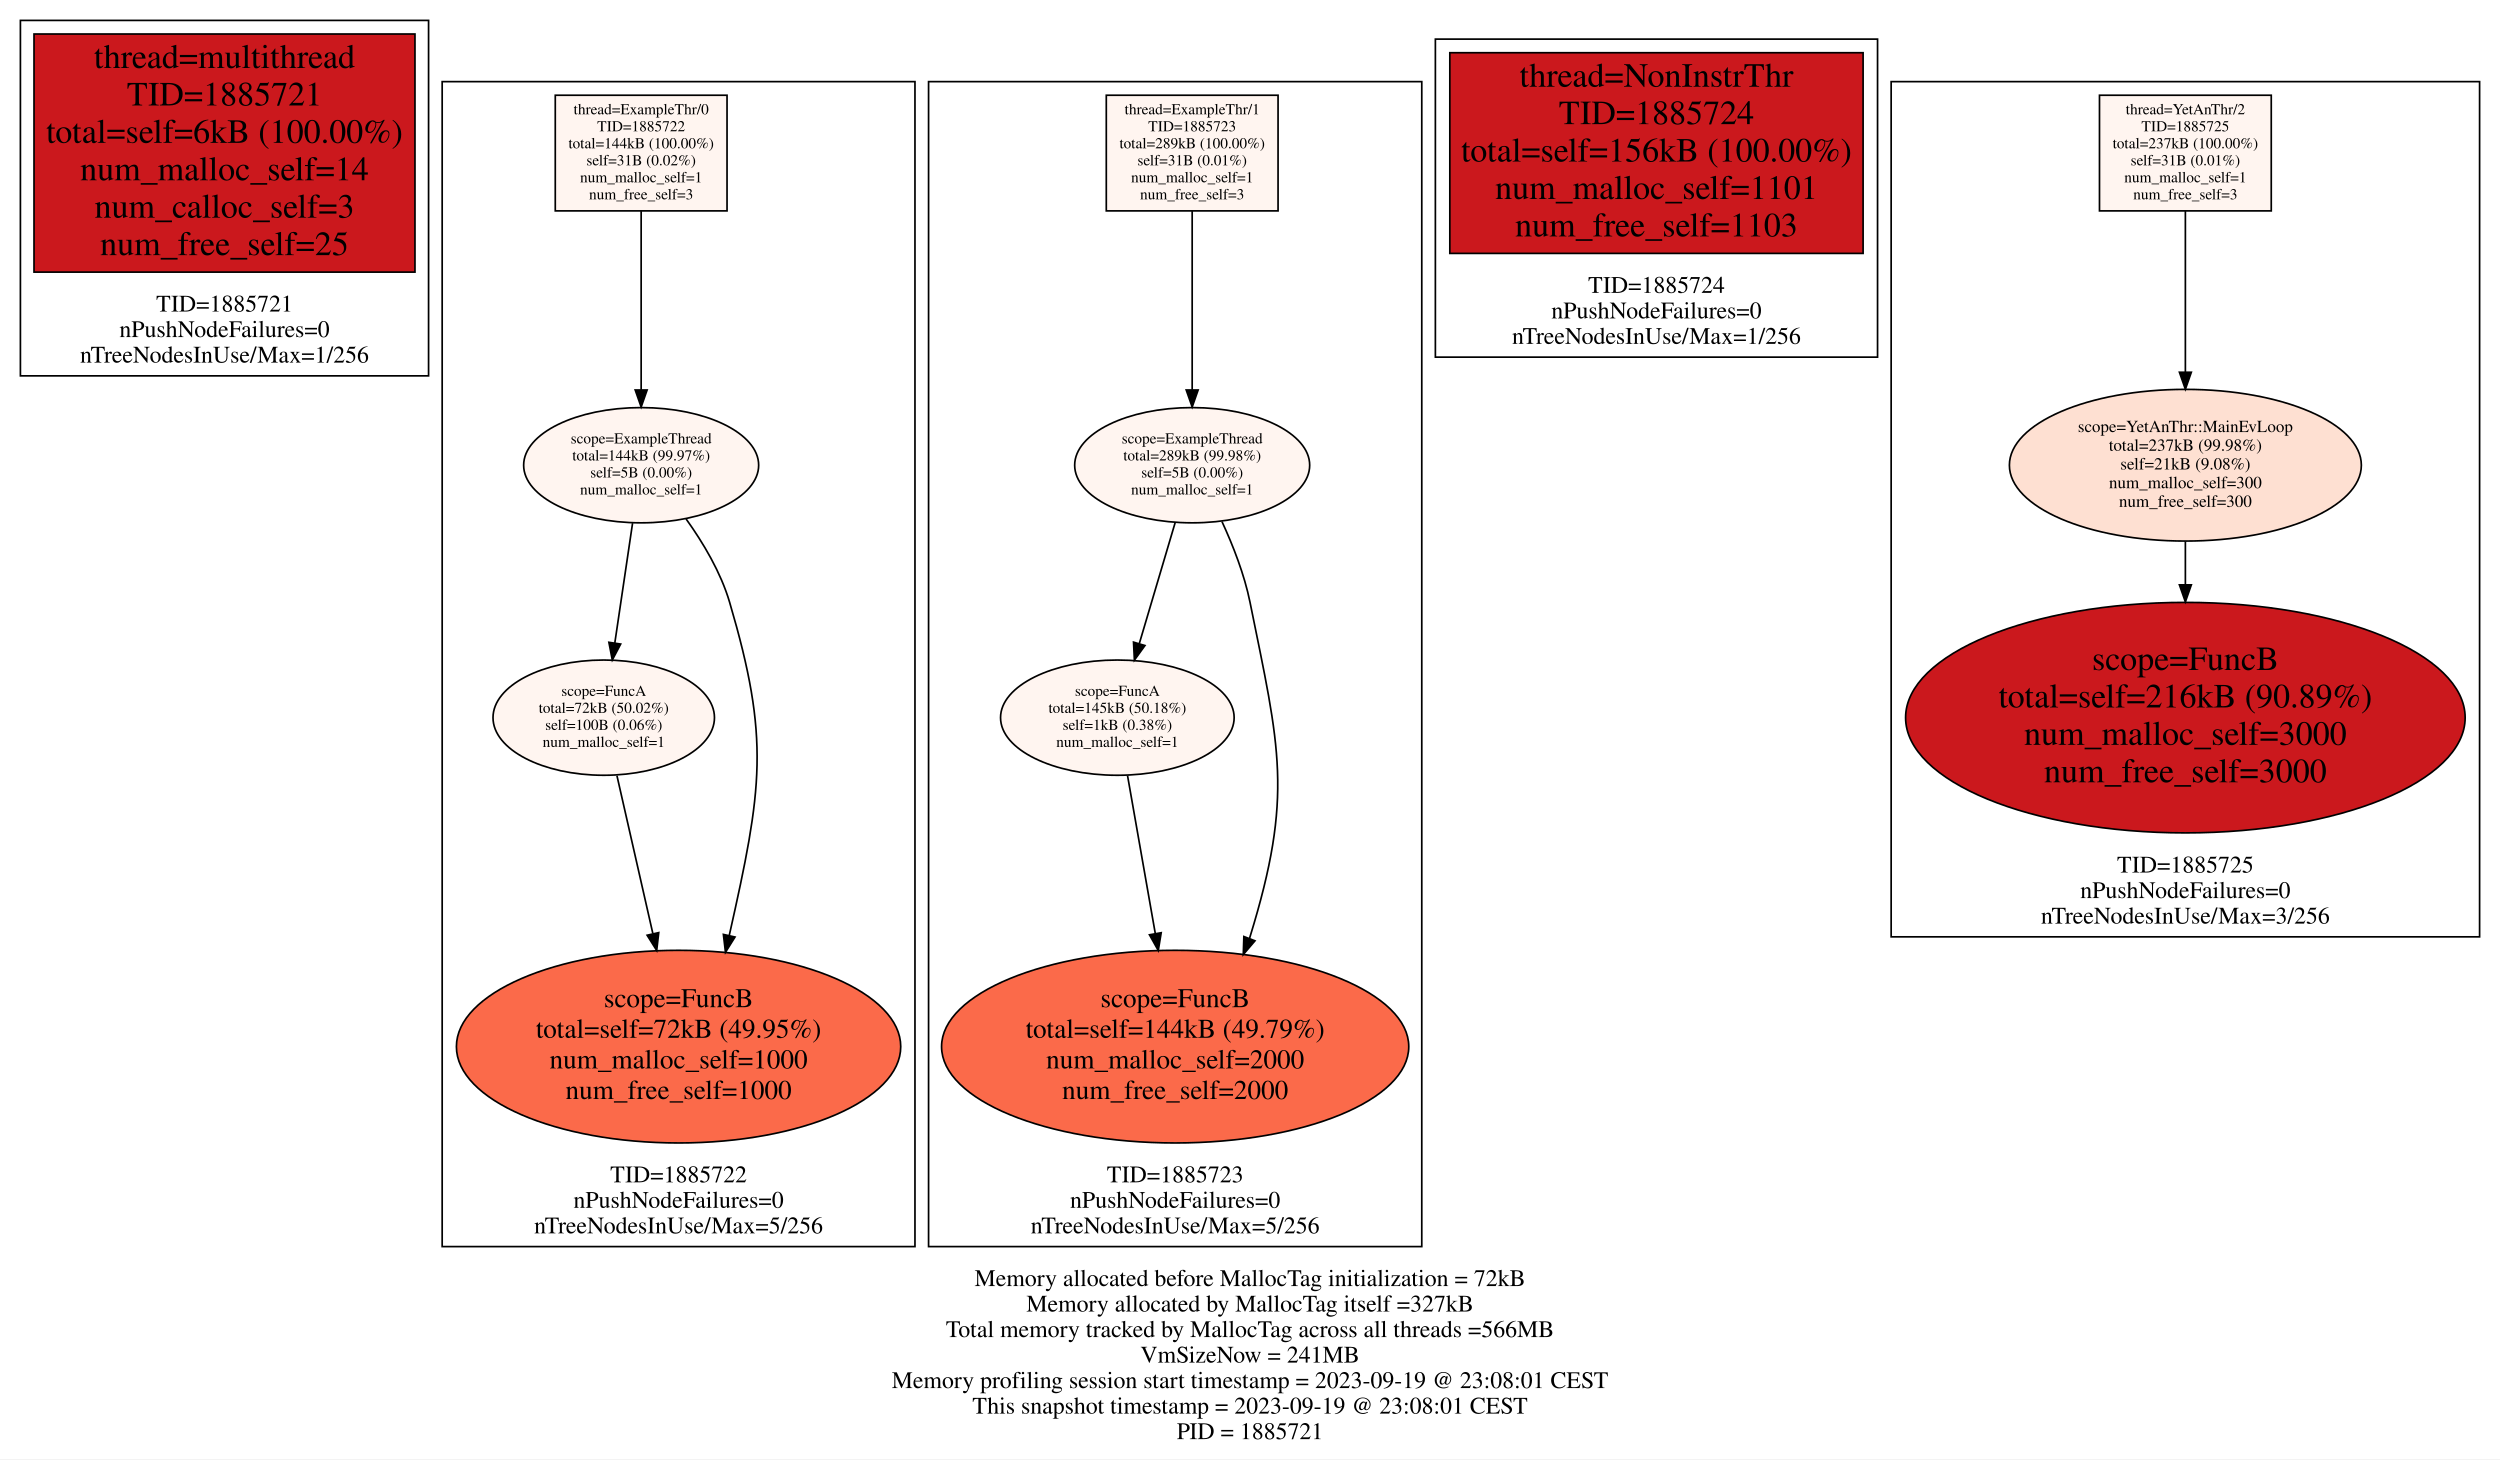
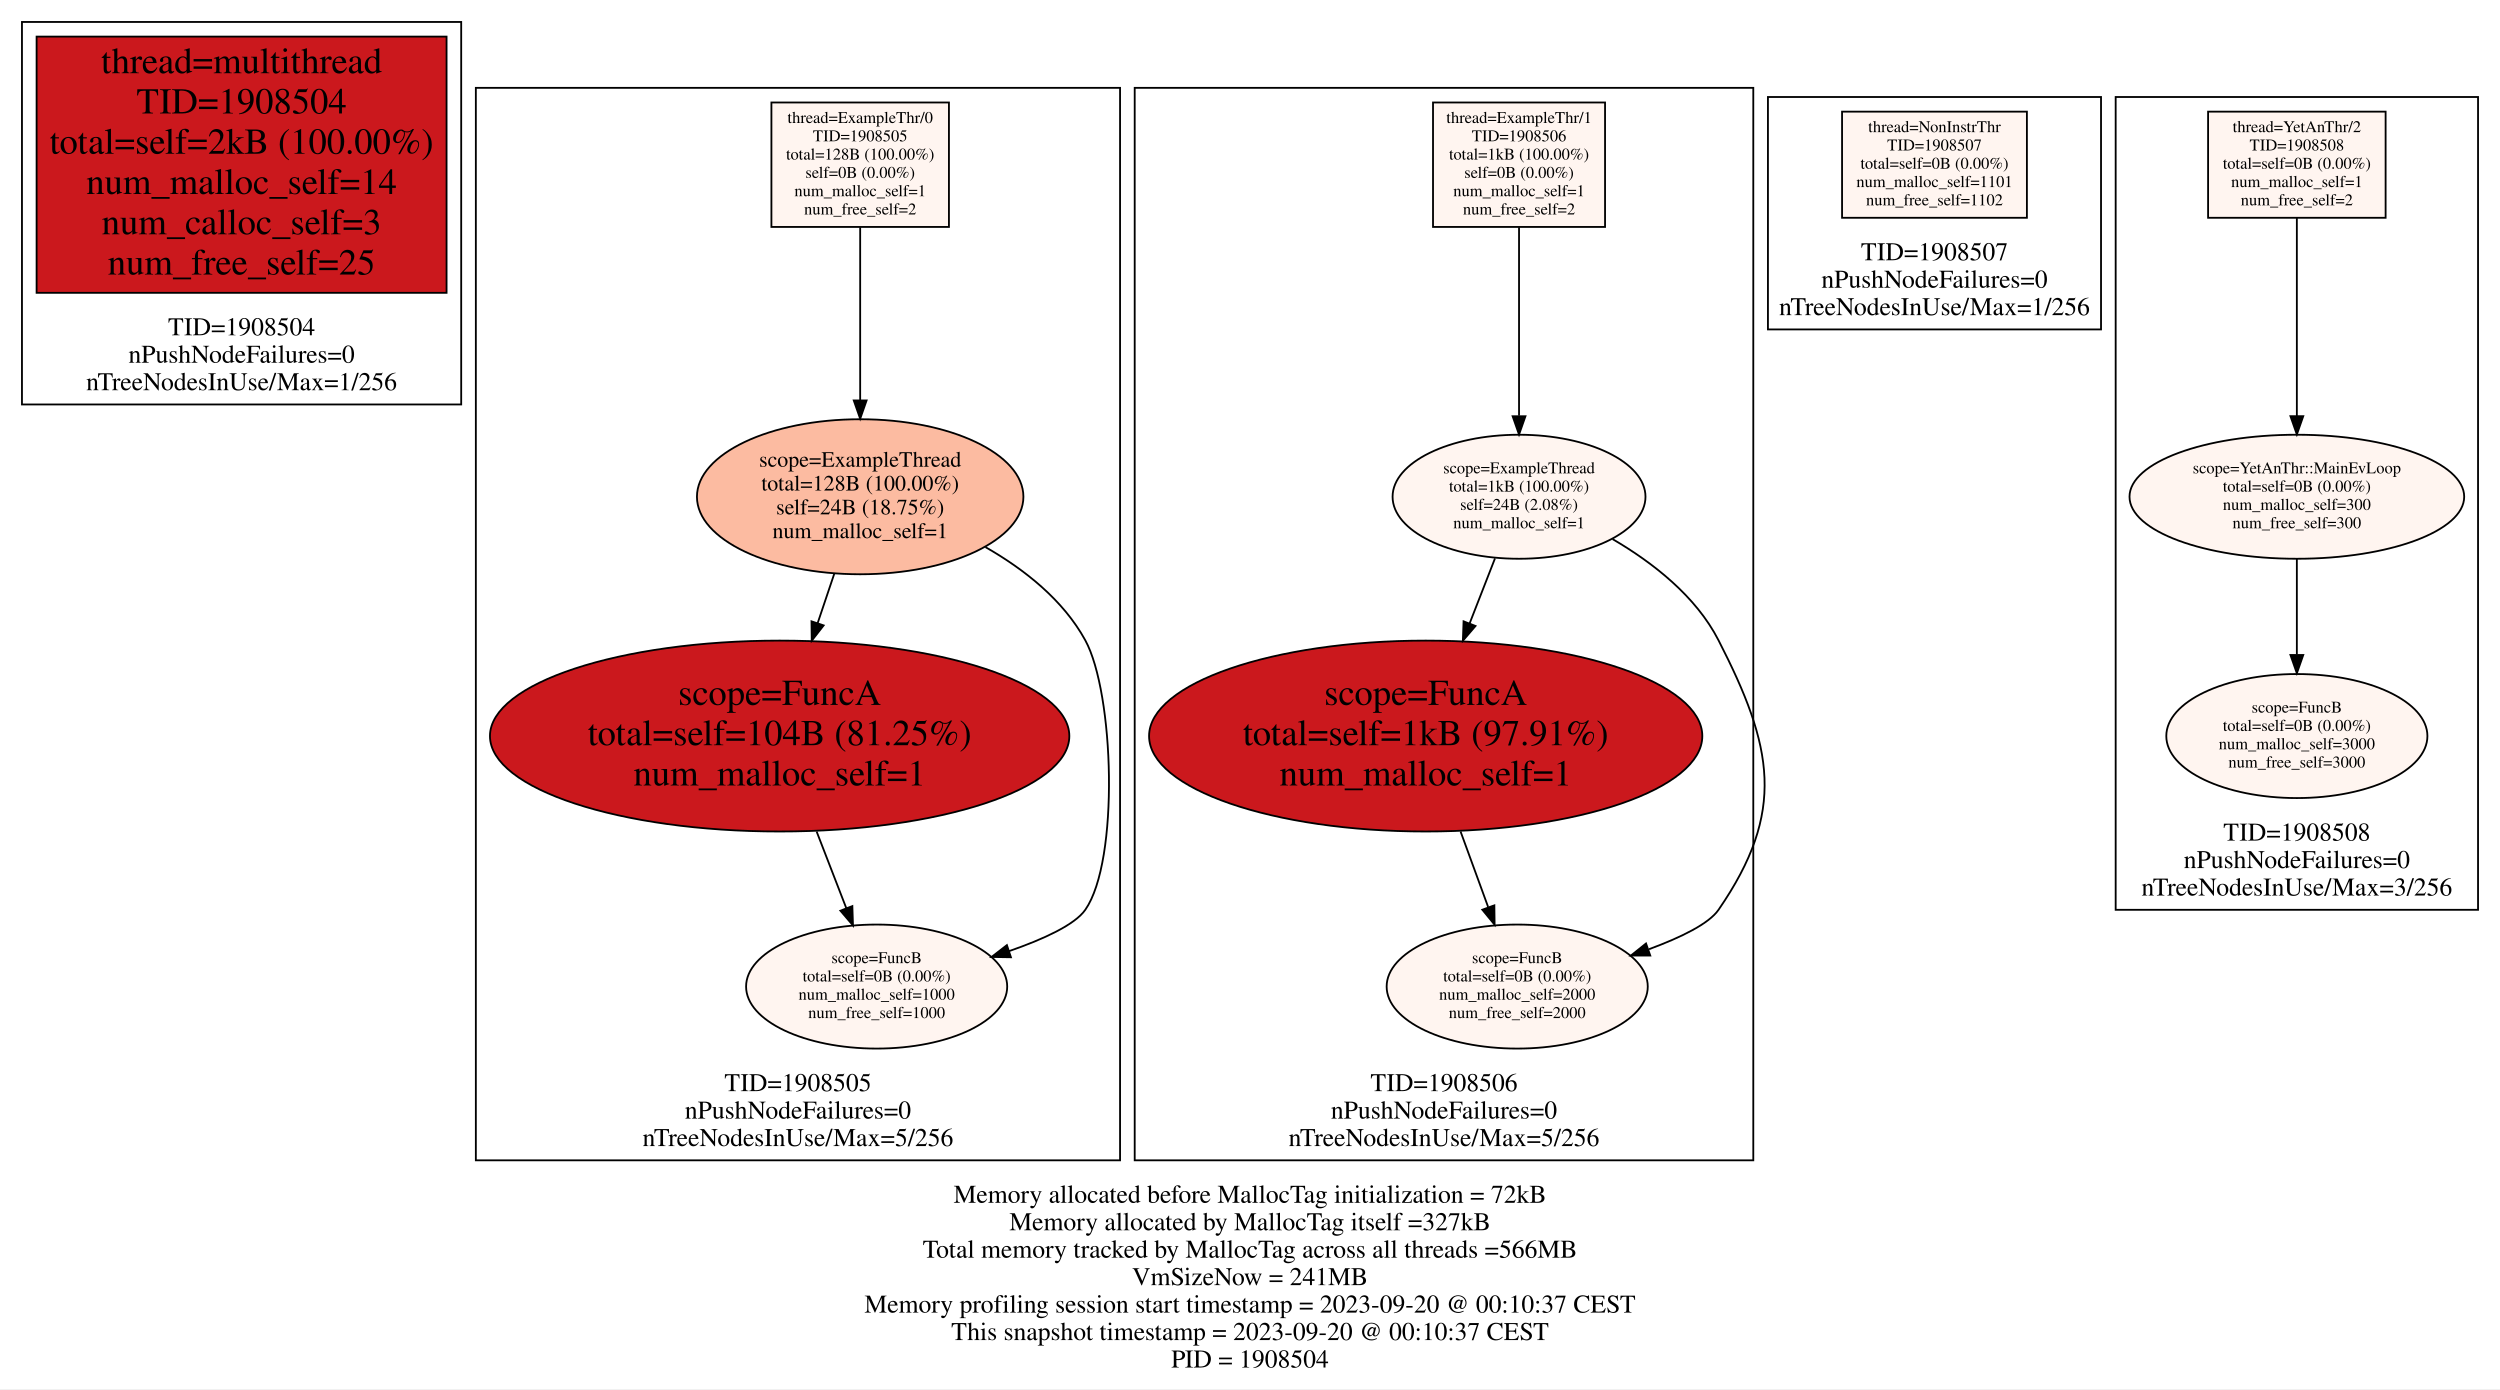
- <svg xmlns="http://www.w3.org/2000/svg" width="1470pt" height="858pt" viewBox="0.00 0.00 1470.00 858.00">
-   <g id="graph0" class="graph" transform="scale(1 1) rotate(0) translate(4 853.997)">
-     <polygon fill="#ffffff" stroke="transparent" points="-4,4 -4,-853.997 1466,-853.997 1466,4 -4,4" />
-     <text text-anchor="middle" x="731" y="-97.8" font-family="Times,serif" font-size="14.00" fill="#000000">Memory allocated before MallocTag initialization = 72kB</text>
-     <text text-anchor="middle" x="731" y="-82.8" font-family="Times,serif" font-size="14.00" fill="#000000">Memory allocated by MallocTag itself =327kB</text>
-     <text text-anchor="middle" x="731" y="-67.8" font-family="Times,serif" font-size="14.00" fill="#000000">Total memory tracked by MallocTag across all threads =566MB</text>
-     <text text-anchor="middle" x="731" y="-52.8" font-family="Times,serif" font-size="14.00" fill="#000000">VmSizeNow = 241MB</text>
-     <text text-anchor="middle" x="731" y="-37.8" font-family="Times,serif" font-size="14.00" fill="#000000">Memory profiling session start timestamp = 2023-09-19 @ 23:08:01 CEST</text>
-     <text text-anchor="middle" x="731" y="-22.8" font-family="Times,serif" font-size="14.00" fill="#000000">This snapshot timestamp = 2023-09-19 @ 23:08:01 CEST</text>
-     <text text-anchor="middle" x="731" y="-7.8" font-family="Times,serif" font-size="14.00" fill="#000000">PID = 1885721</text>
+ <svg xmlns="http://www.w3.org/2000/svg" width="1366pt" height="759pt" viewBox="0.00 0.00 1366.00 759.00">
+   <g id="graph0" class="graph" transform="scale(1 1) rotate(0) translate(4 755.0021)">
+     <polygon fill="#ffffff" stroke="transparent" points="-4,4 -4,-755.002 1362,-755.002 1362,4 -4,4" />
+     <text text-anchor="middle" x="679" y="-97.8" font-family="Times,serif" font-size="14.00" fill="#000000">Memory allocated before MallocTag initialization = 72kB</text>
+     <text text-anchor="middle" x="679" y="-82.8" font-family="Times,serif" font-size="14.00" fill="#000000">Memory allocated by MallocTag itself =327kB</text>
+     <text text-anchor="middle" x="679" y="-67.8" font-family="Times,serif" font-size="14.00" fill="#000000">Total memory tracked by MallocTag across all threads =566MB</text>
+     <text text-anchor="middle" x="679" y="-52.8" font-family="Times,serif" font-size="14.00" fill="#000000">VmSizeNow = 241MB</text>
+     <text text-anchor="middle" x="679" y="-37.8" font-family="Times,serif" font-size="14.00" fill="#000000">Memory profiling session start timestamp = 2023-09-20 @ 00:10:37 CEST</text>
+     <text text-anchor="middle" x="679" y="-22.8" font-family="Times,serif" font-size="14.00" fill="#000000">This snapshot timestamp = 2023-09-20 @ 00:10:37 CEST</text>
+     <text text-anchor="middle" x="679" y="-7.8" font-family="Times,serif" font-size="14.00" fill="#000000">PID = 1908504</text>
    <g id="clust1" class="cluster">
-       <polygon fill="none" stroke="#000000" points="8,-632.997 8,-841.997 248,-841.997 248,-632.997 8,-632.997" />
-       <text text-anchor="middle" x="128" y="-670.797" font-family="Times,serif" font-size="14.00" fill="#000000">TID=1885721</text>
-       <text text-anchor="middle" x="128" y="-655.797" font-family="Times,serif" font-size="14.00" fill="#000000">nPushNodeFailures=0</text>
-       <text text-anchor="middle" x="128" y="-640.797" font-family="Times,serif" font-size="14.00" fill="#000000">nTreeNodesInUse/Max=1/256</text>
+       <polygon fill="none" stroke="#000000" points="8,-534.002 8,-743.002 248,-743.002 248,-534.002 8,-534.002" />
+       <text text-anchor="middle" x="128" y="-571.802" font-family="Times,serif" font-size="14.00" fill="#000000">TID=1908504</text>
+       <text text-anchor="middle" x="128" y="-556.802" font-family="Times,serif" font-size="14.00" fill="#000000">nPushNodeFailures=0</text>
+       <text text-anchor="middle" x="128" y="-541.802" font-family="Times,serif" font-size="14.00" fill="#000000">nTreeNodesInUse/Max=1/256</text>
    </g>
    <g id="clust2" class="cluster">
-       <polygon fill="none" stroke="#000000" points="256,-121 256,-805.997 534,-805.997 534,-121 256,-121" />
-       <text text-anchor="middle" x="395" y="-158.8" font-family="Times,serif" font-size="14.00" fill="#000000">TID=1885722</text>
-       <text text-anchor="middle" x="395" y="-143.8" font-family="Times,serif" font-size="14.00" fill="#000000">nPushNodeFailures=0</text>
-       <text text-anchor="middle" x="395" y="-128.8" font-family="Times,serif" font-size="14.00" fill="#000000">nTreeNodesInUse/Max=5/256</text>
+       <polygon fill="none" stroke="#000000" points="256,-121 256,-707.002 608,-707.002 608,-121 256,-121" />
+       <text text-anchor="middle" x="432" y="-158.8" font-family="Times,serif" font-size="14.00" fill="#000000">TID=1908505</text>
+       <text text-anchor="middle" x="432" y="-143.8" font-family="Times,serif" font-size="14.00" fill="#000000">nPushNodeFailures=0</text>
+       <text text-anchor="middle" x="432" y="-128.8" font-family="Times,serif" font-size="14.00" fill="#000000">nTreeNodesInUse/Max=5/256</text>
    </g>
    <g id="clust3" class="cluster">
-       <polygon fill="none" stroke="#000000" points="542,-121 542,-805.997 832,-805.997 832,-121 542,-121" />
-       <text text-anchor="middle" x="687" y="-158.8" font-family="Times,serif" font-size="14.00" fill="#000000">TID=1885723</text>
-       <text text-anchor="middle" x="687" y="-143.8" font-family="Times,serif" font-size="14.00" fill="#000000">nPushNodeFailures=0</text>
-       <text text-anchor="middle" x="687" y="-128.8" font-family="Times,serif" font-size="14.00" fill="#000000">nTreeNodesInUse/Max=5/256</text>
+       <polygon fill="none" stroke="#000000" points="616,-121 616,-707.002 954,-707.002 954,-121 616,-121" />
+       <text text-anchor="middle" x="785" y="-158.8" font-family="Times,serif" font-size="14.00" fill="#000000">TID=1908506</text>
+       <text text-anchor="middle" x="785" y="-143.8" font-family="Times,serif" font-size="14.00" fill="#000000">nPushNodeFailures=0</text>
+       <text text-anchor="middle" x="785" y="-128.8" font-family="Times,serif" font-size="14.00" fill="#000000">nTreeNodesInUse/Max=5/256</text>
    </g>
    <g id="clust4" class="cluster">
-       <polygon fill="none" stroke="#000000" points="840,-643.997 840,-830.997 1100,-830.997 1100,-643.997 840,-643.997" />
-       <text text-anchor="middle" x="970" y="-681.797" font-family="Times,serif" font-size="14.00" fill="#000000">TID=1885724</text>
-       <text text-anchor="middle" x="970" y="-666.797" font-family="Times,serif" font-size="14.00" fill="#000000">nPushNodeFailures=0</text>
-       <text text-anchor="middle" x="970" y="-651.797" font-family="Times,serif" font-size="14.00" fill="#000000">nTreeNodesInUse/Max=1/256</text>
+       <polygon fill="none" stroke="#000000" points="962,-575.002 962,-702.002 1144,-702.002 1144,-575.002 962,-575.002" />
+       <text text-anchor="middle" x="1053" y="-612.802" font-family="Times,serif" font-size="14.00" fill="#000000">TID=1908507</text>
+       <text text-anchor="middle" x="1053" y="-597.802" font-family="Times,serif" font-size="14.00" fill="#000000">nPushNodeFailures=0</text>
+       <text text-anchor="middle" x="1053" y="-582.802" font-family="Times,serif" font-size="14.00" fill="#000000">nTreeNodesInUse/Max=1/256</text>
    </g>
    <g id="clust5" class="cluster">
-       <polygon fill="none" stroke="#000000" points="1108,-303.137 1108,-805.997 1454,-805.997 1454,-303.137 1108,-303.137" />
-       <text text-anchor="middle" x="1281" y="-340.937" font-family="Times,serif" font-size="14.00" fill="#000000">TID=1885725</text>
-       <text text-anchor="middle" x="1281" y="-325.937" font-family="Times,serif" font-size="14.00" fill="#000000">nPushNodeFailures=0</text>
-       <text text-anchor="middle" x="1281" y="-310.937" font-family="Times,serif" font-size="14.00" fill="#000000">nTreeNodesInUse/Max=3/256</text>
+       <polygon fill="none" stroke="#000000" points="1152,-257.882 1152,-702.002 1350,-702.002 1350,-257.882 1152,-257.882" />
+       <text text-anchor="middle" x="1251" y="-295.682" font-family="Times,serif" font-size="14.00" fill="#000000">TID=1908508</text>
+       <text text-anchor="middle" x="1251" y="-280.682" font-family="Times,serif" font-size="14.00" fill="#000000">nPushNodeFailures=0</text>
+       <text text-anchor="middle" x="1251" y="-265.682" font-family="Times,serif" font-size="14.00" fill="#000000">nTreeNodesInUse/Max=3/256</text>
    </g>
    <g id="node1" class="node">
-       <polygon fill="#cb181d" stroke="#000000" points="240,-833.997 16,-833.997 16,-693.997 240,-693.997 240,-833.997" />
-       <text text-anchor="middle" x="128" y="-813.997" font-family="Times,serif" font-size="20.00" fill="#000000">thread=multithread</text>
-       <text text-anchor="middle" x="128" y="-791.997" font-family="Times,serif" font-size="20.00" fill="#000000">TID=1885721</text>
-       <text text-anchor="middle" x="128" y="-769.997" font-family="Times,serif" font-size="20.00" fill="#000000">total=self=6kB (100.00%)</text>
-       <text text-anchor="middle" x="128" y="-747.997" font-family="Times,serif" font-size="20.00" fill="#000000">num_malloc_self=14</text>
-       <text text-anchor="middle" x="128" y="-725.997" font-family="Times,serif" font-size="20.00" fill="#000000">num_calloc_self=3</text>
-       <text text-anchor="middle" x="128" y="-703.997" font-family="Times,serif" font-size="20.00" fill="#000000">num_free_self=25</text>
+       <polygon fill="#cb181d" stroke="#000000" points="240,-735.002 16,-735.002 16,-595.002 240,-595.002 240,-735.002" />
+       <text text-anchor="middle" x="128" y="-715.002" font-family="Times,serif" font-size="20.00" fill="#000000">thread=multithread</text>
+       <text text-anchor="middle" x="128" y="-693.002" font-family="Times,serif" font-size="20.00" fill="#000000">TID=1908504</text>
+       <text text-anchor="middle" x="128" y="-671.002" font-family="Times,serif" font-size="20.00" fill="#000000">total=self=2kB (100.00%)</text>
+       <text text-anchor="middle" x="128" y="-649.002" font-family="Times,serif" font-size="20.00" fill="#000000">num_malloc_self=14</text>
+       <text text-anchor="middle" x="128" y="-627.002" font-family="Times,serif" font-size="20.00" fill="#000000">num_calloc_self=3</text>
+       <text text-anchor="middle" x="128" y="-605.002" font-family="Times,serif" font-size="20.00" fill="#000000">num_free_self=25</text>
    </g>
    <g id="node2" class="node">
-       <polygon fill="#fff5f0" stroke="#000000" points="423.5,-797.997 322.5,-797.997 322.5,-729.997 423.5,-729.997 423.5,-797.997" />
-       <text text-anchor="middle" x="373" y="-786.797" font-family="Times,serif" font-size="9.00" fill="#000000">thread=ExampleThr/0</text>
-       <text text-anchor="middle" x="373" y="-776.797" font-family="Times,serif" font-size="9.00" fill="#000000">TID=1885722</text>
-       <text text-anchor="middle" x="373" y="-766.797" font-family="Times,serif" font-size="9.00" fill="#000000">total=144kB (100.00%)</text>
-       <text text-anchor="middle" x="373" y="-756.797" font-family="Times,serif" font-size="9.00" fill="#000000">self=31B (0.02%)</text>
-       <text text-anchor="middle" x="373" y="-746.797" font-family="Times,serif" font-size="9.00" fill="#000000">num_malloc_self=1</text>
-       <text text-anchor="middle" x="373" y="-736.797" font-family="Times,serif" font-size="9.00" fill="#000000">num_free_self=3</text>
+       <polygon fill="#fff5f0" stroke="#000000" points="514.5,-699.002 417.5,-699.002 417.5,-631.002 514.5,-631.002 514.5,-699.002" />
+       <text text-anchor="middle" x="466" y="-687.802" font-family="Times,serif" font-size="9.00" fill="#000000">thread=ExampleThr/0</text>
+       <text text-anchor="middle" x="466" y="-677.802" font-family="Times,serif" font-size="9.00" fill="#000000">TID=1908505</text>
+       <text text-anchor="middle" x="466" y="-667.802" font-family="Times,serif" font-size="9.00" fill="#000000">total=128B (100.00%)</text>
+       <text text-anchor="middle" x="466" y="-657.802" font-family="Times,serif" font-size="9.00" fill="#000000">self=0B (0.00%)</text>
+       <text text-anchor="middle" x="466" y="-647.802" font-family="Times,serif" font-size="9.00" fill="#000000">num_malloc_self=1</text>
+       <text text-anchor="middle" x="466" y="-637.802" font-family="Times,serif" font-size="9.00" fill="#000000">num_free_self=2</text>
    </g>
    <g id="node3" class="node">
-       <ellipse fill="#fff5f0" stroke="#000000" cx="373" cy="-580.449" rx="69.094" ry="33.882" />
-       <text text-anchor="middle" x="373" y="-593.249" font-family="Times,serif" font-size="9.00" fill="#000000">scope=ExampleThread</text>
-       <text text-anchor="middle" x="373" y="-583.249" font-family="Times,serif" font-size="9.00" fill="#000000">total=144kB (99.97%)</text>
-       <text text-anchor="middle" x="373" y="-573.249" font-family="Times,serif" font-size="9.00" fill="#000000">self=5B (0.00%)</text>
-       <text text-anchor="middle" x="373" y="-563.249" font-family="Times,serif" font-size="9.00" fill="#000000">num_malloc_self=1</text>
+       <ellipse fill="#fcbba1" stroke="#000000" cx="466" cy="-483.576" rx="89.191" ry="42.353" />
+       <text text-anchor="middle" x="466" y="-499.976" font-family="Times,serif" font-size="12.00" fill="#000000">scope=ExampleThread</text>
+       <text text-anchor="middle" x="466" y="-486.976" font-family="Times,serif" font-size="12.00" fill="#000000">total=128B (100.00%)</text>
+       <text text-anchor="middle" x="466" y="-473.976" font-family="Times,serif" font-size="12.00" fill="#000000">self=24B (18.75%)</text>
+       <text text-anchor="middle" x="466" y="-460.976" font-family="Times,serif" font-size="12.00" fill="#000000">num_malloc_self=1</text>
    </g>
    <g id="edge1" class="edge">
-       <path fill="none" stroke="#000000" d="M373,-729.903C373,-700.248 373,-657.081 373,-624.755" />
-       <polygon fill="#000000" stroke="#000000" points="376.5,-624.671 373,-614.671 369.5,-624.672 376.5,-624.671" />
+       <path fill="none" stroke="#000000" d="M466,-630.877C466,-604.225 466,-566.723 466,-536.229" />
+       <polygon fill="#000000" stroke="#000000" points="469.5,-536.182 466,-526.182 462.5,-536.182 469.5,-536.182" />
    </g>
    <g id="node4" class="node">
-       <ellipse fill="#fff5f0" stroke="#000000" cx="351" cy="-432.019" rx="65.108" ry="33.882" />
-       <text text-anchor="middle" x="351" y="-444.819" font-family="Times,serif" font-size="9.00" fill="#000000">scope=FuncA</text>
-       <text text-anchor="middle" x="351" y="-434.819" font-family="Times,serif" font-size="9.00" fill="#000000">total=72kB (50.02%)</text>
-       <text text-anchor="middle" x="351" y="-424.819" font-family="Times,serif" font-size="9.00" fill="#000000">self=100B (0.06%)</text>
-       <text text-anchor="middle" x="351" y="-414.819" font-family="Times,serif" font-size="9.00" fill="#000000">num_malloc_self=1</text>
+       <ellipse fill="#cb181d" stroke="#000000" cx="422" cy="-352.823" rx="158.284" ry="52.152" />
+       <text text-anchor="middle" x="422" y="-369.823" font-family="Times,serif" font-size="20.00" fill="#000000">scope=FuncA</text>
+       <text text-anchor="middle" x="422" y="-347.823" font-family="Times,serif" font-size="20.00" fill="#000000">total=self=104B (81.25%)</text>
+       <text text-anchor="middle" x="422" y="-325.823" font-family="Times,serif" font-size="20.00" fill="#000000">num_malloc_self=1</text>
    </g>
    <g id="edge2" class="edge">
-       <path fill="none" stroke="#000000" d="M367.953,-546.396C364.851,-525.466 360.844,-498.437 357.505,-475.909" />
-       <polygon fill="#000000" stroke="#000000" points="360.952,-475.293 356.024,-465.914 354.028,-476.319 360.952,-475.293" />
+       <path fill="none" stroke="#000000" d="M451.836,-441.485C448.927,-432.841 445.808,-423.573 442.723,-414.405" />
+       <polygon fill="#000000" stroke="#000000" points="446.037,-413.278 439.53,-404.917 439.402,-415.511 446.037,-413.278" />
    </g>
    <g id="node5" class="node">
-       <ellipse fill="#fb6a4a" stroke="#000000" cx="395" cy="-238.569" rx="130.63" ry="56.637" />
-       <text text-anchor="middle" x="395" y="-261.769" font-family="Times,serif" font-size="16.00" fill="#000000">scope=FuncB</text>
-       <text text-anchor="middle" x="395" y="-243.768" font-family="Times,serif" font-size="16.00" fill="#000000">total=self=72kB (49.95%)</text>
-       <text text-anchor="middle" x="395" y="-225.768" font-family="Times,serif" font-size="16.00" fill="#000000">num_malloc_self=1000</text>
-       <text text-anchor="middle" x="395" y="-207.768" font-family="Times,serif" font-size="16.00" fill="#000000">num_free_self=1000</text>
+       <ellipse fill="#fff5f0" stroke="#000000" cx="475" cy="-215.941" rx="71.336" ry="33.882" />
+       <text text-anchor="middle" x="475" y="-228.741" font-family="Times,serif" font-size="9.00" fill="#000000">scope=FuncB</text>
+       <text text-anchor="middle" x="475" y="-218.741" font-family="Times,serif" font-size="9.00" fill="#000000">total=self=0B (0.00%)</text>
+       <text text-anchor="middle" x="475" y="-208.741" font-family="Times,serif" font-size="9.00" fill="#000000">num_malloc_self=1000</text>
+       <text text-anchor="middle" x="475" y="-198.741" font-family="Times,serif" font-size="9.00" fill="#000000">num_free_self=1000</text>
    </g>
    <g id="edge3" class="edge">
-       <path fill="none" stroke="#000000" d="M399.397,-548.873C409.495,-534.805 419.824,-517.464 425,-499.902 448.831,-419.05 444.252,-390.588 424.817,-304.025" />
-       <polygon fill="#000000" stroke="#000000" points="428.18,-303.027 422.569,-294.039 421.35,-304.564 428.18,-303.027" />
+       <path fill="none" stroke="#000000" d="M534.44,-456.07C555.819,-443.843 576.945,-427.133 589,-405.149 604.735,-376.454 607.724,-284.722 589,-257.882 583.323,-249.744 566.416,-241.922 547.302,-235.283" />
+       <polygon fill="#000000" stroke="#000000" points="548.375,-231.952 537.781,-232.123 546.169,-238.595 548.375,-231.952" />
    </g>
    <g id="edge4" class="edge">
-       <path fill="none" stroke="#000000" d="M358.765,-397.88C364.598,-372.236 372.769,-336.308 379.877,-305.06" />
-       <polygon fill="#000000" stroke="#000000" points="383.337,-305.625 382.143,-295.098 376.512,-304.072 383.337,-305.625" />
+       <path fill="none" stroke="#000000" d="M442.188,-300.684C447.555,-286.822 453.289,-272.013 458.438,-258.716" />
+       <polygon fill="#000000" stroke="#000000" points="461.723,-259.925 462.07,-249.336 455.195,-257.398 461.723,-259.925" />
    </g>
    <g id="node6" class="node">
-       <polygon fill="#fff5f0" stroke="#000000" points="747.5,-797.997 646.5,-797.997 646.5,-729.997 747.5,-729.997 747.5,-797.997" />
-       <text text-anchor="middle" x="697" y="-786.797" font-family="Times,serif" font-size="9.00" fill="#000000">thread=ExampleThr/1</text>
-       <text text-anchor="middle" x="697" y="-776.797" font-family="Times,serif" font-size="9.00" fill="#000000">TID=1885723</text>
-       <text text-anchor="middle" x="697" y="-766.797" font-family="Times,serif" font-size="9.00" fill="#000000">total=289kB (100.00%)</text>
-       <text text-anchor="middle" x="697" y="-756.797" font-family="Times,serif" font-size="9.00" fill="#000000">self=31B (0.01%)</text>
-       <text text-anchor="middle" x="697" y="-746.797" font-family="Times,serif" font-size="9.00" fill="#000000">num_malloc_self=1</text>
-       <text text-anchor="middle" x="697" y="-736.797" font-family="Times,serif" font-size="9.00" fill="#000000">num_free_self=3</text>
+       <polygon fill="#fff5f0" stroke="#000000" points="873,-699.002 779,-699.002 779,-631.002 873,-631.002 873,-699.002" />
+       <text text-anchor="middle" x="826" y="-687.802" font-family="Times,serif" font-size="9.00" fill="#000000">thread=ExampleThr/1</text>
+       <text text-anchor="middle" x="826" y="-677.802" font-family="Times,serif" font-size="9.00" fill="#000000">TID=1908506</text>
+       <text text-anchor="middle" x="826" y="-667.802" font-family="Times,serif" font-size="9.00" fill="#000000">total=1kB (100.00%)</text>
+       <text text-anchor="middle" x="826" y="-657.802" font-family="Times,serif" font-size="9.00" fill="#000000">self=0B (0.00%)</text>
+       <text text-anchor="middle" x="826" y="-647.802" font-family="Times,serif" font-size="9.00" fill="#000000">num_malloc_self=1</text>
+       <text text-anchor="middle" x="826" y="-637.802" font-family="Times,serif" font-size="9.00" fill="#000000">num_free_self=2</text>
    </g>
    <g id="node7" class="node">
-       <ellipse fill="#fff5f0" stroke="#000000" cx="697" cy="-580.449" rx="69.094" ry="33.882" />
-       <text text-anchor="middle" x="697" y="-593.249" font-family="Times,serif" font-size="9.00" fill="#000000">scope=ExampleThread</text>
-       <text text-anchor="middle" x="697" y="-583.249" font-family="Times,serif" font-size="9.00" fill="#000000">total=289kB (99.98%)</text>
-       <text text-anchor="middle" x="697" y="-573.249" font-family="Times,serif" font-size="9.00" fill="#000000">self=5B (0.00%)</text>
-       <text text-anchor="middle" x="697" y="-563.249" font-family="Times,serif" font-size="9.00" fill="#000000">num_malloc_self=1</text>
+       <ellipse fill="#fff5f0" stroke="#000000" cx="826" cy="-483.576" rx="69.094" ry="33.882" />
+       <text text-anchor="middle" x="826" y="-496.376" font-family="Times,serif" font-size="9.00" fill="#000000">scope=ExampleThread</text>
+       <text text-anchor="middle" x="826" y="-486.376" font-family="Times,serif" font-size="9.00" fill="#000000">total=1kB (100.00%)</text>
+       <text text-anchor="middle" x="826" y="-476.376" font-family="Times,serif" font-size="9.00" fill="#000000">self=24B (2.08%)</text>
+       <text text-anchor="middle" x="826" y="-466.376" font-family="Times,serif" font-size="9.00" fill="#000000">num_malloc_self=1</text>
    </g>
    <g id="edge5" class="edge">
-       <path fill="none" stroke="#000000" d="M697,-729.903C697,-700.248 697,-657.081 697,-624.755" />
-       <polygon fill="#000000" stroke="#000000" points="700.5,-624.671 697,-614.671 693.5,-624.672 700.5,-624.671" />
+       <path fill="none" stroke="#000000" d="M826,-630.877C826,-601.735 826,-559.62 826,-527.88" />
+       <polygon fill="#000000" stroke="#000000" points="829.5,-527.548 826,-517.548 822.5,-527.548 829.5,-527.548" />
    </g>
    <g id="node8" class="node">
-       <ellipse fill="#fff5f0" stroke="#000000" cx="653" cy="-432.019" rx="68.679" ry="33.882" />
-       <text text-anchor="middle" x="653" y="-444.819" font-family="Times,serif" font-size="9.00" fill="#000000">scope=FuncA</text>
-       <text text-anchor="middle" x="653" y="-434.819" font-family="Times,serif" font-size="9.00" fill="#000000">total=145kB (50.18%)</text>
-       <text text-anchor="middle" x="653" y="-424.819" font-family="Times,serif" font-size="9.00" fill="#000000">self=1kB (0.38%)</text>
-       <text text-anchor="middle" x="653" y="-414.819" font-family="Times,serif" font-size="9.00" fill="#000000">num_malloc_self=1</text>
+       <ellipse fill="#cb181d" stroke="#000000" cx="775" cy="-352.823" rx="151.142" ry="52.152" />
+       <text text-anchor="middle" x="775" y="-369.823" font-family="Times,serif" font-size="20.00" fill="#000000">scope=FuncA</text>
+       <text text-anchor="middle" x="775" y="-347.823" font-family="Times,serif" font-size="20.00" fill="#000000">total=self=1kB (97.91%)</text>
+       <text text-anchor="middle" x="775" y="-325.823" font-family="Times,serif" font-size="20.00" fill="#000000">num_malloc_self=1</text>
    </g>
    <g id="edge6" class="edge">
-       <path fill="none" stroke="#000000" d="M687.016,-546.768C680.765,-525.683 672.648,-498.3 665.911,-475.572" />
-       <polygon fill="#000000" stroke="#000000" points="669.219,-474.416 663.021,-465.824 662.507,-476.406 669.219,-474.416" />
+       <path fill="none" stroke="#000000" d="M812.866,-449.904C808.609,-438.99 803.746,-426.521 798.955,-414.239" />
+       <polygon fill="#000000" stroke="#000000" points="802.212,-412.957 795.317,-404.913 795.691,-415.501 802.212,-412.957" />
    </g>
    <g id="node9" class="node">
-       <ellipse fill="#fb6a4a" stroke="#000000" cx="687" cy="-238.569" rx="137.358" ry="56.637" />
-       <text text-anchor="middle" x="687" y="-261.769" font-family="Times,serif" font-size="16.00" fill="#000000">scope=FuncB</text>
-       <text text-anchor="middle" x="687" y="-243.768" font-family="Times,serif" font-size="16.00" fill="#000000">total=self=144kB (49.79%)</text>
-       <text text-anchor="middle" x="687" y="-225.768" font-family="Times,serif" font-size="16.00" fill="#000000">num_malloc_self=2000</text>
-       <text text-anchor="middle" x="687" y="-207.768" font-family="Times,serif" font-size="16.00" fill="#000000">num_free_self=2000</text>
+       <ellipse fill="#fff5f0" stroke="#000000" cx="825" cy="-215.941" rx="71.336" ry="33.882" />
+       <text text-anchor="middle" x="825" y="-228.741" font-family="Times,serif" font-size="9.00" fill="#000000">scope=FuncB</text>
+       <text text-anchor="middle" x="825" y="-218.741" font-family="Times,serif" font-size="9.00" fill="#000000">total=self=0B (0.00%)</text>
+       <text text-anchor="middle" x="825" y="-208.741" font-family="Times,serif" font-size="9.00" fill="#000000">num_malloc_self=2000</text>
+       <text text-anchor="middle" x="825" y="-198.741" font-family="Times,serif" font-size="9.00" fill="#000000">num_free_self=2000</text>
    </g>
    <g id="edge7" class="edge">
-       <path fill="none" stroke="#000000" d="M714.511,-547.315C721.067,-533.127 727.718,-516.118 731,-499.902 748.349,-414.189 756.767,-386.706 731,-303.137 730.899,-302.809 730.795,-302.481 730.69,-302.153" />
-       <polygon fill="#000000" stroke="#000000" points="733.917,-300.795 727.044,-292.732 727.389,-303.321 733.917,-300.795" />
+       <path fill="none" stroke="#000000" d="M877.076,-460.458C899.131,-447.575 922.667,-429.216 935,-405.149 964.849,-346.9 972.133,-311.781 935,-257.882 929.766,-250.285 914.543,-242.83 897.027,-236.362" />
+       <polygon fill="#000000" stroke="#000000" points="897.704,-232.89 887.109,-232.875 895.383,-239.494 897.704,-232.89" />
    </g>
    <g id="edge8" class="edge">
-       <path fill="none" stroke="#000000" d="M659,-397.88C663.507,-372.236 669.822,-336.308 675.314,-305.06" />
-       <polygon fill="#000000" stroke="#000000" points="678.781,-305.552 677.065,-295.098 671.886,-304.341 678.781,-305.552" />
+       <path fill="none" stroke="#000000" d="M794.045,-300.684C799.016,-287.077 804.319,-272.558 809.107,-259.452" />
+       <polygon fill="#000000" stroke="#000000" points="812.509,-260.337 812.653,-249.743 805.934,-257.935 812.509,-260.337" />
    </g>
    <g id="node10" class="node">
-       <polygon fill="#cb181d" stroke="#000000" points="1091.5,-822.997 848.5,-822.997 848.5,-704.997 1091.5,-704.997 1091.5,-822.997" />
-       <text text-anchor="middle" x="970" y="-802.997" font-family="Times,serif" font-size="20.00" fill="#000000">thread=NonInstrThr</text>
-       <text text-anchor="middle" x="970" y="-780.997" font-family="Times,serif" font-size="20.00" fill="#000000">TID=1885724</text>
-       <text text-anchor="middle" x="970" y="-758.997" font-family="Times,serif" font-size="20.00" fill="#000000">total=self=156kB (100.00%)</text>
-       <text text-anchor="middle" x="970" y="-736.997" font-family="Times,serif" font-size="20.00" fill="#000000">num_malloc_self=1101</text>
-       <text text-anchor="middle" x="970" y="-714.997" font-family="Times,serif" font-size="20.00" fill="#000000">num_free_self=1103</text>
+       <polygon fill="#fff5f0" stroke="#000000" points="1103.5,-694.002 1002.5,-694.002 1002.5,-636.002 1103.5,-636.002 1103.5,-694.002" />
+       <text text-anchor="middle" x="1053" y="-682.802" font-family="Times,serif" font-size="9.00" fill="#000000">thread=NonInstrThr</text>
+       <text text-anchor="middle" x="1053" y="-672.802" font-family="Times,serif" font-size="9.00" fill="#000000">TID=1908507</text>
+       <text text-anchor="middle" x="1053" y="-662.802" font-family="Times,serif" font-size="9.00" fill="#000000">total=self=0B (0.00%)</text>
+       <text text-anchor="middle" x="1053" y="-652.802" font-family="Times,serif" font-size="9.00" fill="#000000">num_malloc_self=1101</text>
+       <text text-anchor="middle" x="1053" y="-642.802" font-family="Times,serif" font-size="9.00" fill="#000000">num_free_self=1102</text>
    </g>
    <g id="node11" class="node">
-       <polygon fill="#fff5f0" stroke="#000000" points="1331.5,-797.997 1230.5,-797.997 1230.5,-729.997 1331.5,-729.997 1331.5,-797.997" />
-       <text text-anchor="middle" x="1281" y="-786.797" font-family="Times,serif" font-size="9.00" fill="#000000">thread=YetAnThr/2</text>
-       <text text-anchor="middle" x="1281" y="-776.797" font-family="Times,serif" font-size="9.00" fill="#000000">TID=1885725</text>
-       <text text-anchor="middle" x="1281" y="-766.797" font-family="Times,serif" font-size="9.00" fill="#000000">total=237kB (100.00%)</text>
-       <text text-anchor="middle" x="1281" y="-756.797" font-family="Times,serif" font-size="9.00" fill="#000000">self=31B (0.01%)</text>
-       <text text-anchor="middle" x="1281" y="-746.797" font-family="Times,serif" font-size="9.00" fill="#000000">num_malloc_self=1</text>
-       <text text-anchor="middle" x="1281" y="-736.797" font-family="Times,serif" font-size="9.00" fill="#000000">num_free_self=3</text>
+       <polygon fill="#fff5f0" stroke="#000000" points="1299.5,-694.002 1202.5,-694.002 1202.5,-636.002 1299.5,-636.002 1299.5,-694.002" />
+       <text text-anchor="middle" x="1251" y="-682.802" font-family="Times,serif" font-size="9.00" fill="#000000">thread=YetAnThr/2</text>
+       <text text-anchor="middle" x="1251" y="-672.802" font-family="Times,serif" font-size="9.00" fill="#000000">TID=1908508</text>
+       <text text-anchor="middle" x="1251" y="-662.802" font-family="Times,serif" font-size="9.00" fill="#000000">total=self=0B (0.00%)</text>
+       <text text-anchor="middle" x="1251" y="-652.802" font-family="Times,serif" font-size="9.00" fill="#000000">num_malloc_self=1</text>
+       <text text-anchor="middle" x="1251" y="-642.802" font-family="Times,serif" font-size="9.00" fill="#000000">num_free_self=2</text>
    </g>
    <g id="node12" class="node">
-       <ellipse fill="#fee0d2" stroke="#000000" cx="1281" cy="-580.449" rx="103.476" ry="44.596" />
-       <text text-anchor="middle" x="1281" y="-599.949" font-family="Times,serif" font-size="10.00" fill="#000000">scope=YetAnThr::MainEvLoop</text>
-       <text text-anchor="middle" x="1281" y="-588.949" font-family="Times,serif" font-size="10.00" fill="#000000">total=237kB (99.98%)</text>
-       <text text-anchor="middle" x="1281" y="-577.949" font-family="Times,serif" font-size="10.00" fill="#000000">self=21kB (9.08%)</text>
-       <text text-anchor="middle" x="1281" y="-566.949" font-family="Times,serif" font-size="10.00" fill="#000000">num_malloc_self=300</text>
-       <text text-anchor="middle" x="1281" y="-555.949" font-family="Times,serif" font-size="10.00" fill="#000000">num_free_self=300</text>
+       <ellipse fill="#fff5f0" stroke="#000000" cx="1251" cy="-483.576" rx="91.434" ry="33.882" />
+       <text text-anchor="middle" x="1251" y="-496.376" font-family="Times,serif" font-size="9.00" fill="#000000">scope=YetAnThr::MainEvLoop</text>
+       <text text-anchor="middle" x="1251" y="-486.376" font-family="Times,serif" font-size="9.00" fill="#000000">total=self=0B (0.00%)</text>
+       <text text-anchor="middle" x="1251" y="-476.376" font-family="Times,serif" font-size="9.00" fill="#000000">num_malloc_self=300</text>
+       <text text-anchor="middle" x="1251" y="-466.376" font-family="Times,serif" font-size="9.00" fill="#000000">num_free_self=300</text>
    </g>
    <g id="edge9" class="edge">
-       <path fill="none" stroke="#000000" d="M1281,-729.903C1281,-703.357 1281,-665.984 1281,-635.251" />
-       <polygon fill="#000000" stroke="#000000" points="1284.5,-635.109 1281,-625.109 1277.5,-635.109 1284.5,-635.109" />
+       <path fill="none" stroke="#000000" d="M1251,-635.853C1251,-606.623 1251,-561.247 1251,-527.624" />
+       <polygon fill="#000000" stroke="#000000" points="1254.5,-527.597 1251,-517.597 1247.5,-527.597 1254.5,-527.597" />
    </g>
    <g id="node13" class="node">
-       <ellipse fill="#cb181d" stroke="#000000" cx="1281" cy="-432.019" rx="164.512" ry="67.765" />
-       <text text-anchor="middle" x="1281" y="-460.019" font-family="Times,serif" font-size="20.00" fill="#000000">scope=FuncB</text>
-       <text text-anchor="middle" x="1281" y="-438.019" font-family="Times,serif" font-size="20.00" fill="#000000">total=self=216kB (90.89%)</text>
-       <text text-anchor="middle" x="1281" y="-416.019" font-family="Times,serif" font-size="20.00" fill="#000000">num_malloc_self=3000</text>
-       <text text-anchor="middle" x="1281" y="-394.019" font-family="Times,serif" font-size="20.00" fill="#000000">num_free_self=3000</text>
+       <ellipse fill="#fff5f0" stroke="#000000" cx="1251" cy="-352.823" rx="71.336" ry="33.882" />
+       <text text-anchor="middle" x="1251" y="-365.623" font-family="Times,serif" font-size="9.00" fill="#000000">scope=FuncB</text>
+       <text text-anchor="middle" x="1251" y="-355.623" font-family="Times,serif" font-size="9.00" fill="#000000">total=self=0B (0.00%)</text>
+       <text text-anchor="middle" x="1251" y="-345.623" font-family="Times,serif" font-size="9.00" fill="#000000">num_malloc_self=3000</text>
+       <text text-anchor="middle" x="1251" y="-335.623" font-family="Times,serif" font-size="9.00" fill="#000000">num_free_self=3000</text>
    </g>
    <g id="edge10" class="edge">
-       <path fill="none" stroke="#000000" d="M1281,-535.513C1281,-527.479 1281,-518.9 1281,-510.248" />
-       <polygon fill="#000000" stroke="#000000" points="1284.5,-510.086 1281,-500.086 1277.5,-510.086 1284.5,-510.086" />
+       <path fill="none" stroke="#000000" d="M1251,-449.563C1251,-433.647 1251,-414.481 1251,-397.421" />
+       <polygon fill="#000000" stroke="#000000" points="1254.5,-397.12 1251,-387.12 1247.5,-397.12 1254.5,-397.12" />
    </g>
  </g>
</svg>
